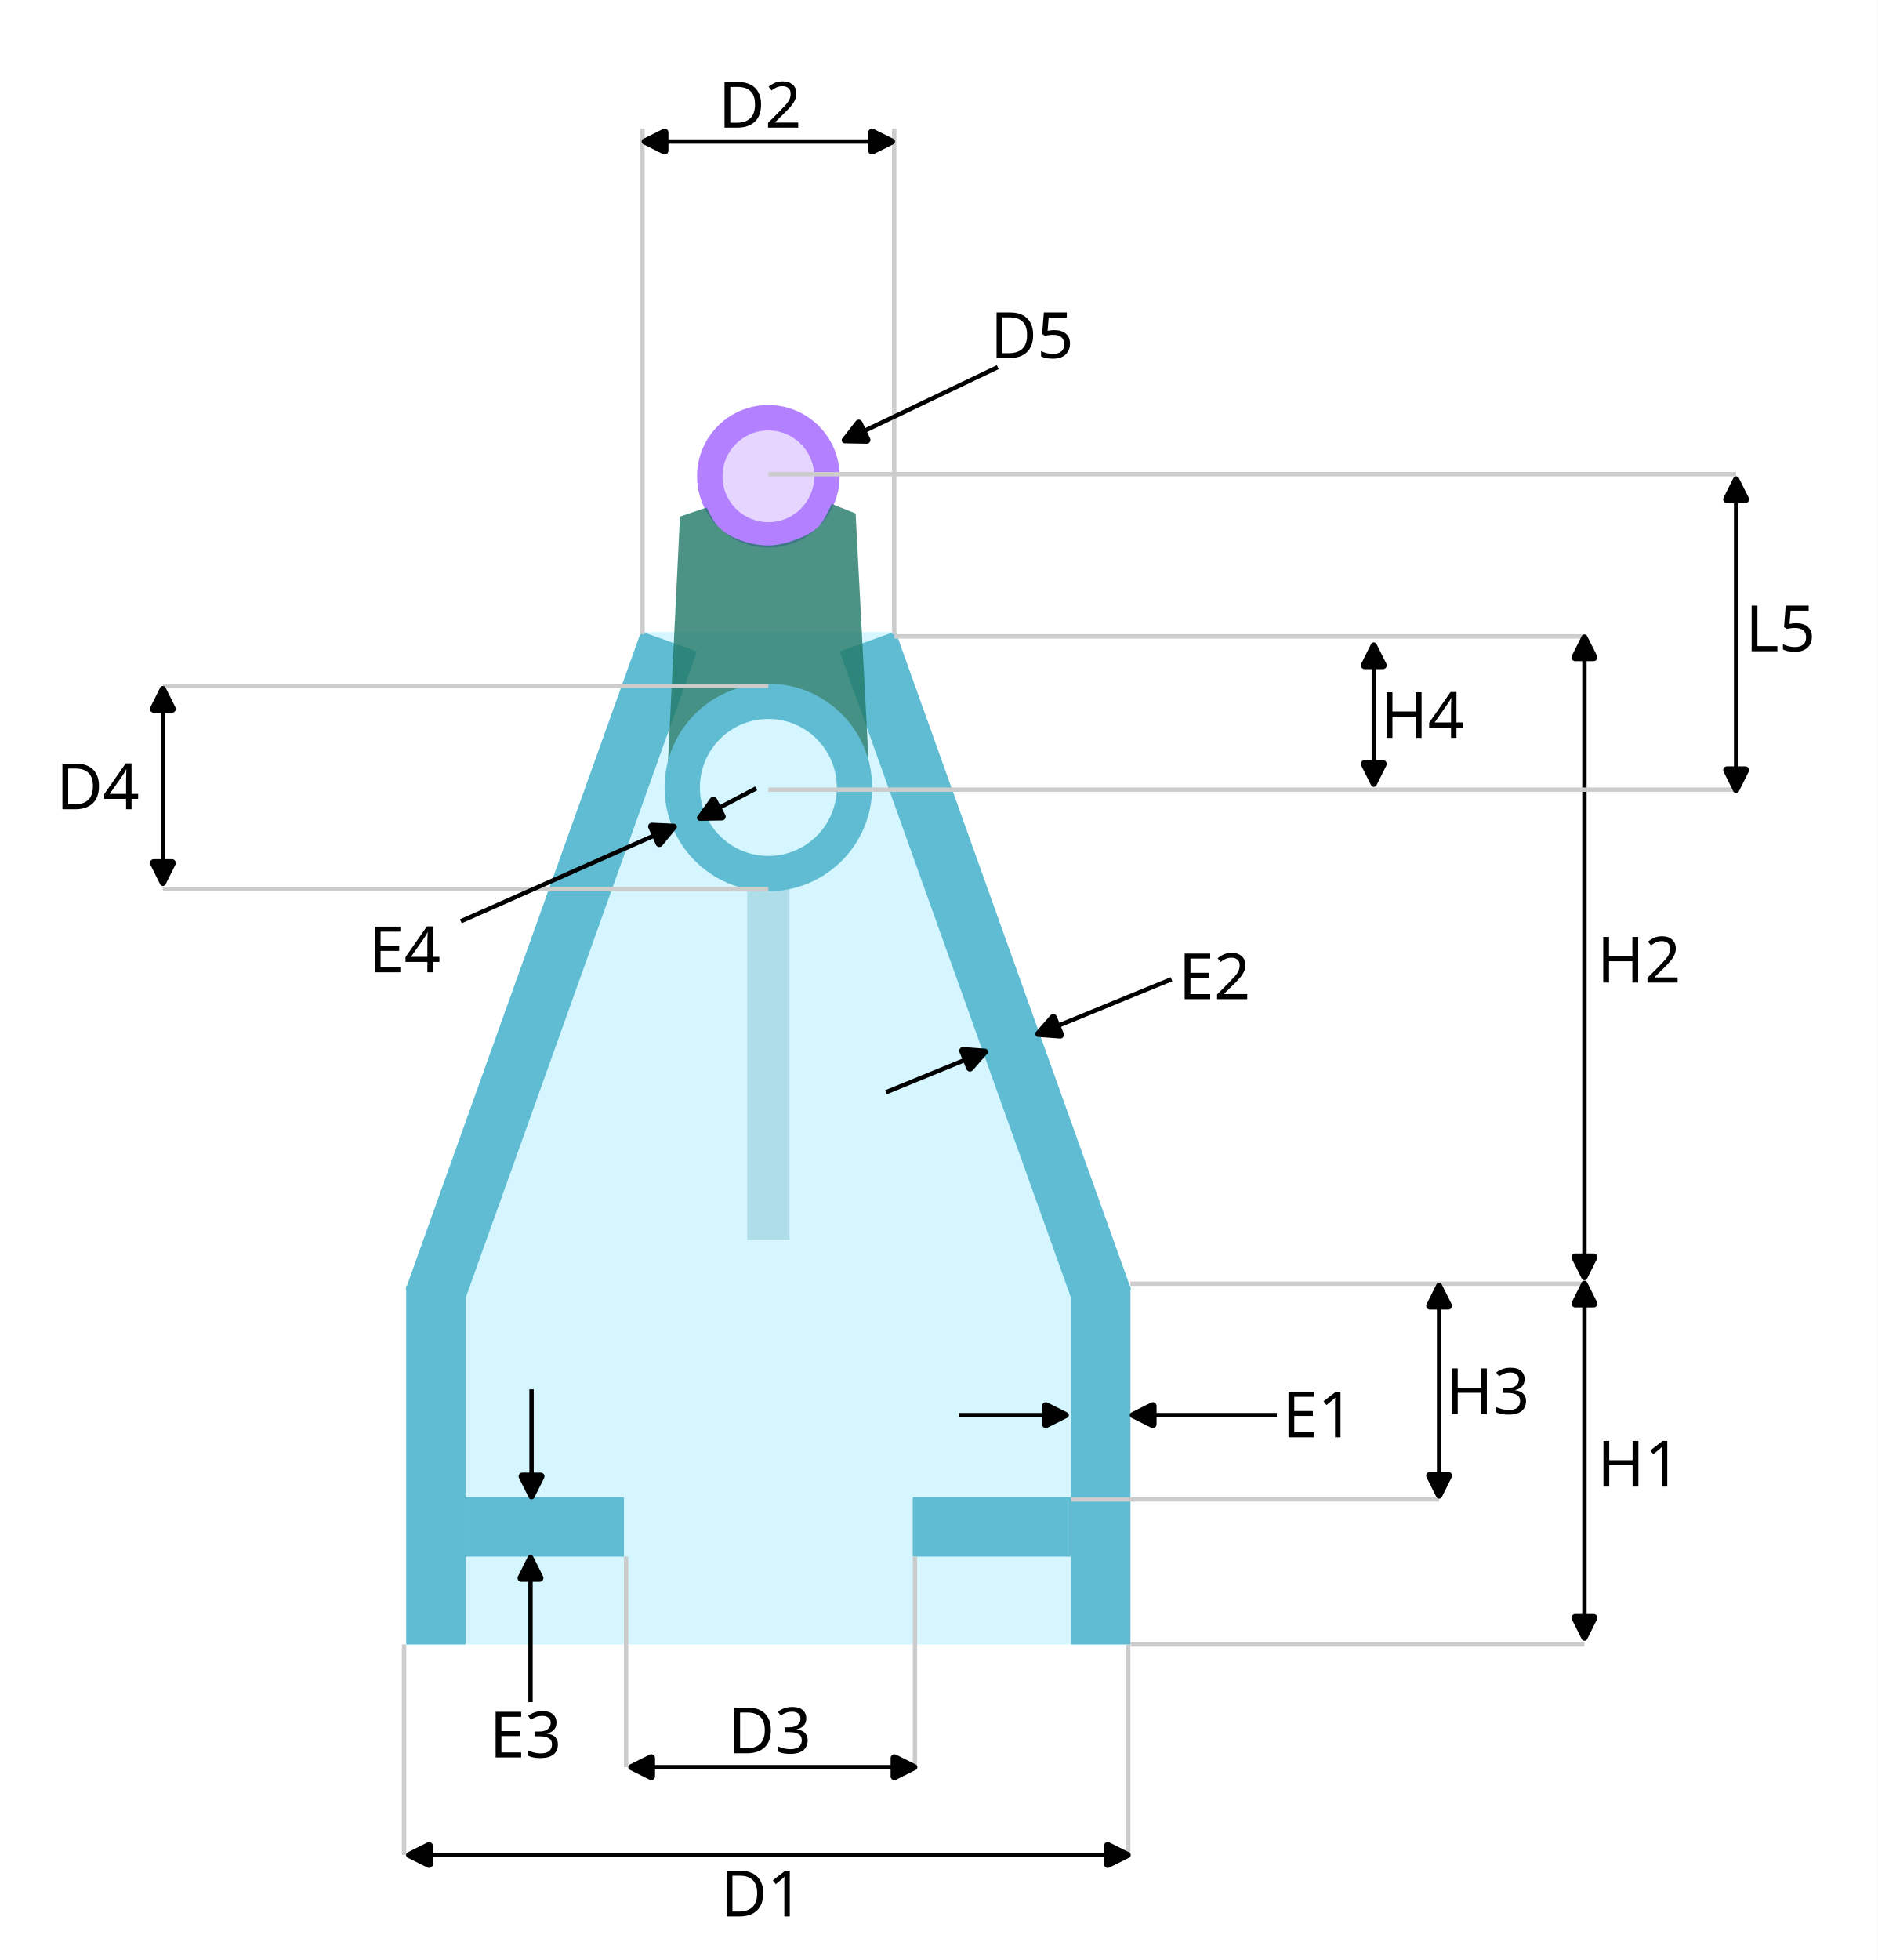
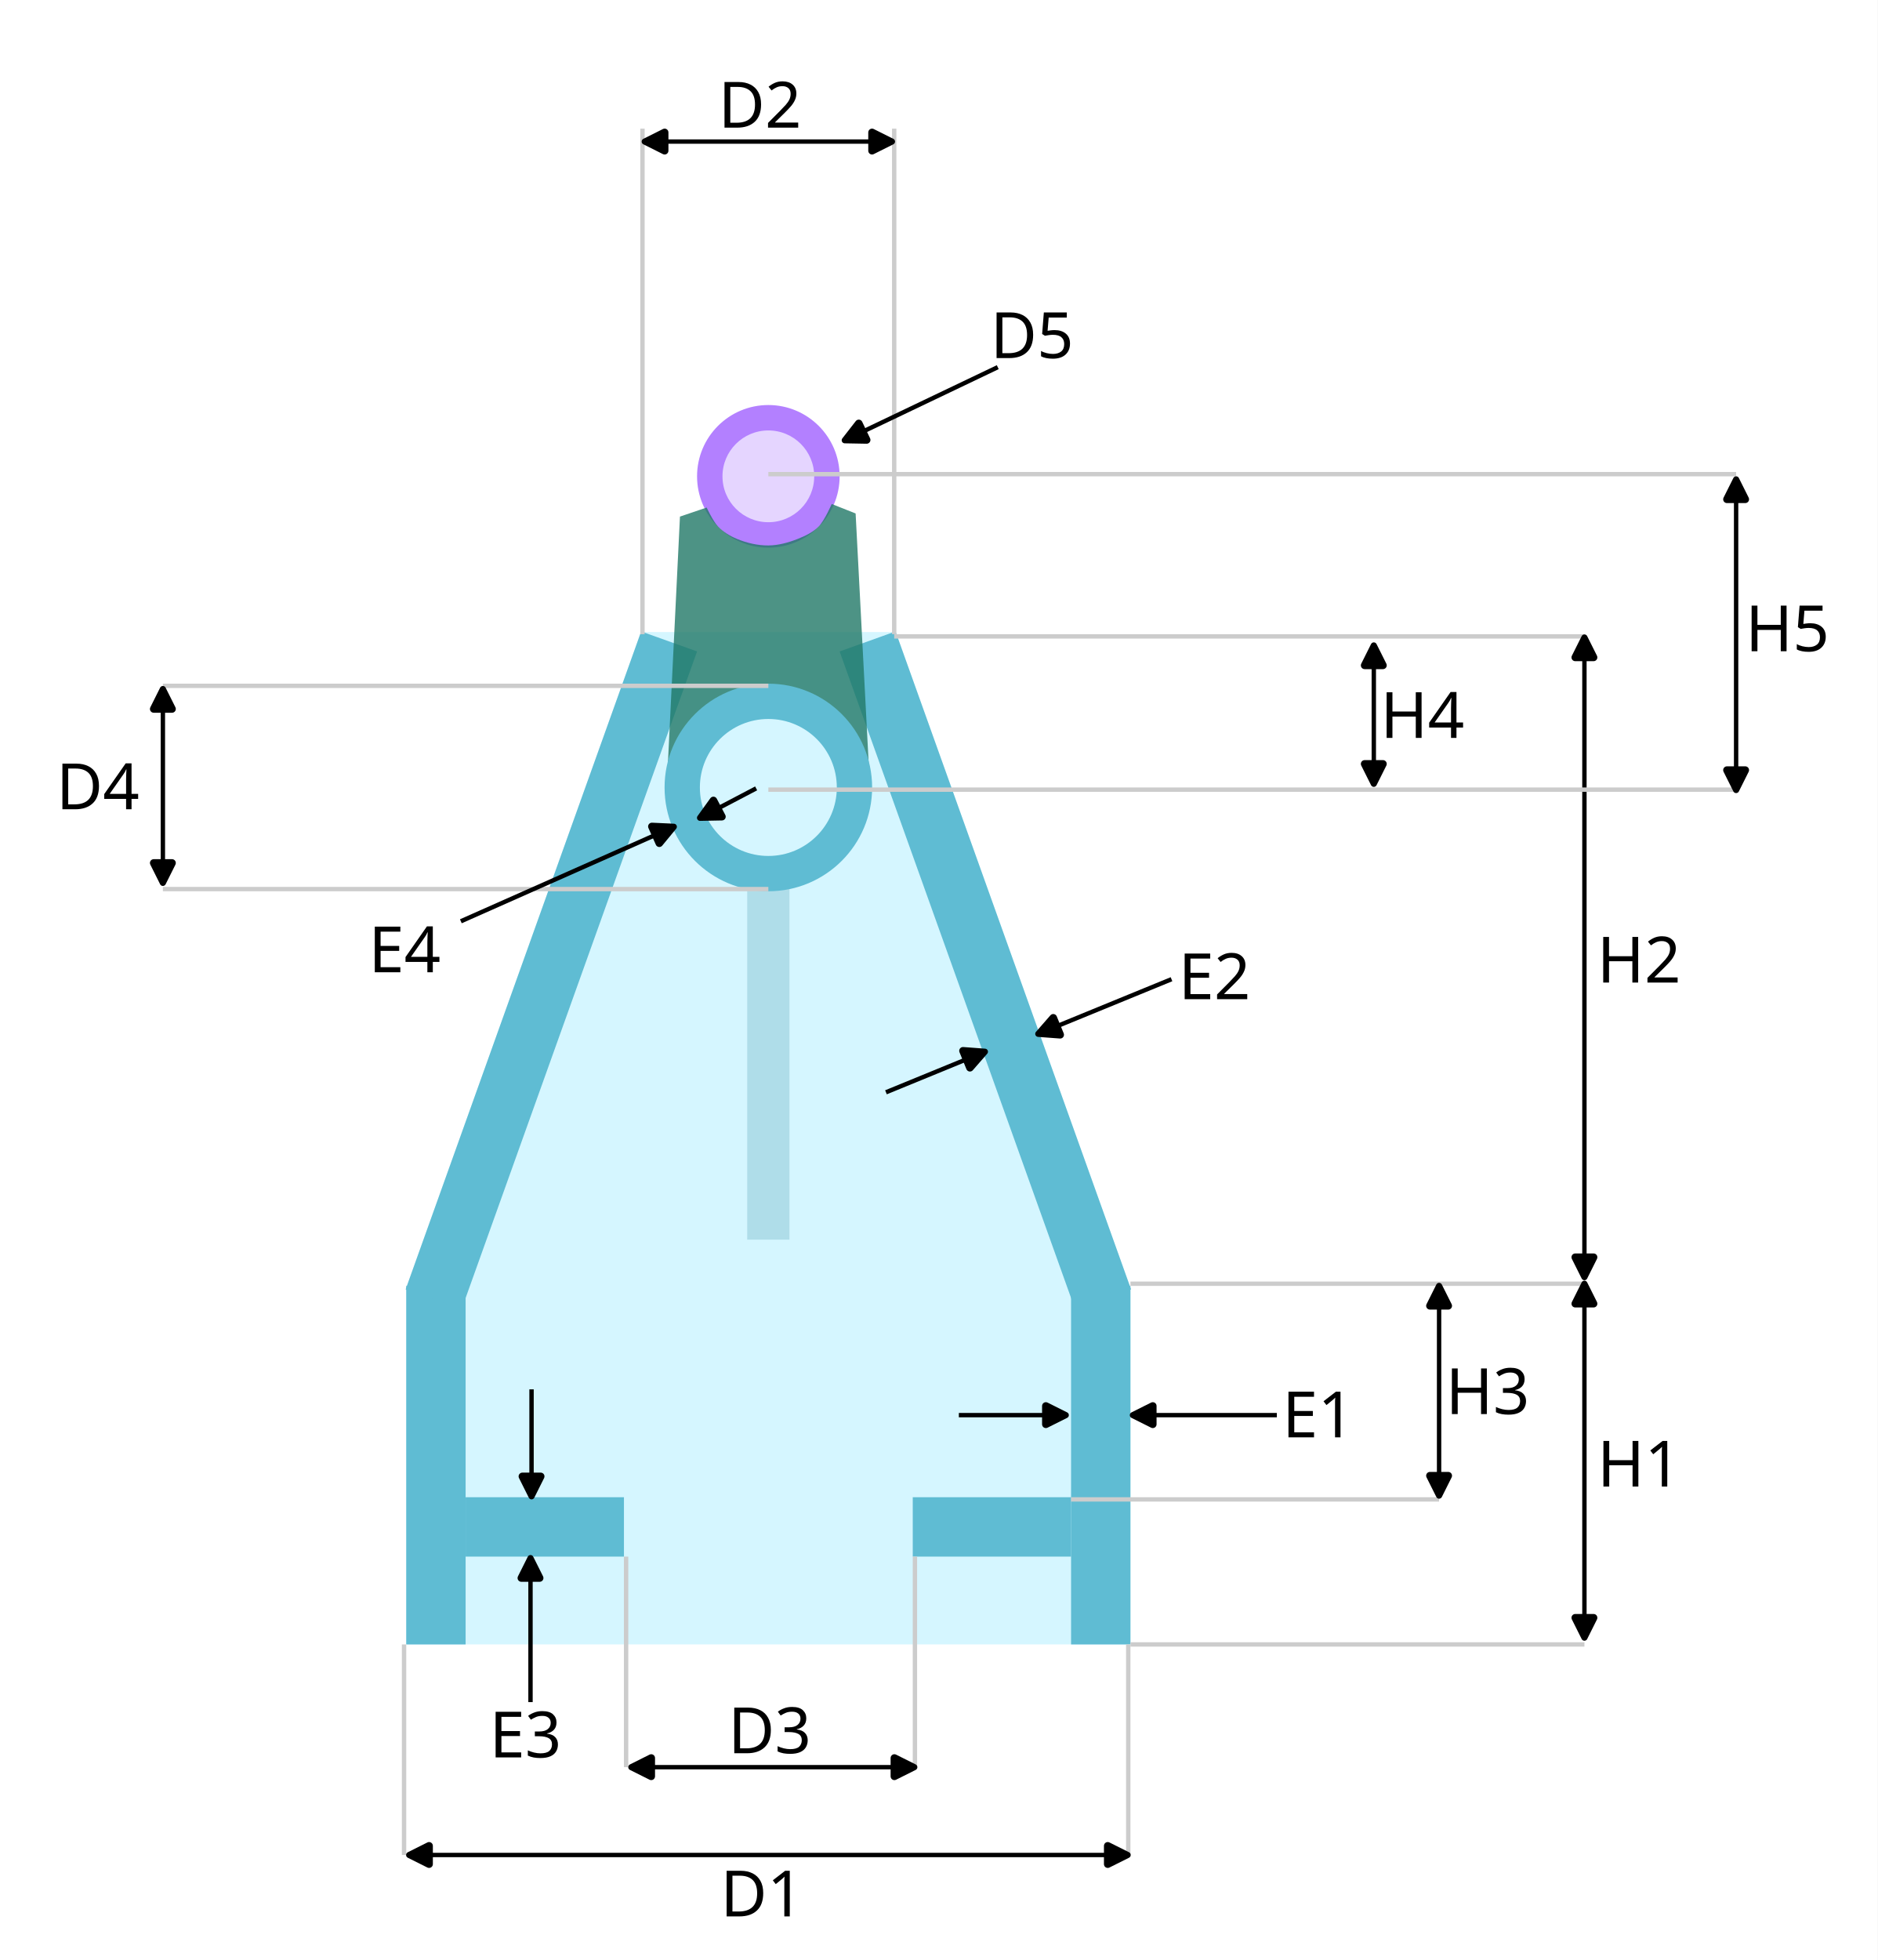
<svg xmlns="http://www.w3.org/2000/svg" width="430.917" height="449.703" viewBox="0 0 114.013 118.984" version="1.1" id="svg1">
  <defs id="defs1">
    <rect x="394.877" y="926.402" width="43.272" height="33.54" id="rect24" />
    <rect x="502.509" y="908.675" width="63.675" height="33.807" id="rect23" />
    <rect x="91.855" y="1150.085" width="37.081" height="23.941" id="rect22" />
    <rect x="509.19" y="985.606" width="49.059" height="38.43" id="rect21" />
    <rect x="69.849" y="1234.667" width="61.202" height="55.429" id="rect20" />
    <rect x="90.341" y="1234.474" width="62.011" height="48.429" id="rect19" />
    <rect x="492.413" y="1281.653" width="61.664" height="44.837" id="rect18" />
    <rect x="437.355" y="1313.514" width="49.128" height="36.038" id="rect17" />
    <rect x="269.02" y="1337.439" width="89.48" height="57.232" id="rect16" />
    <rect x="453.954" y="1279.043" width="64.279" height="48.515" id="rect15" />
    <marker style="overflow:visible" id="marker15" refX="0" refY="0" orient="auto-start-reverse" markerWidth="1" markerHeight="1" viewBox="0 0 1 1" preserveAspectRatio="xMidYMid">
      <path transform="scale(0.7)" d="m -0.211,-4.106 6.422,3.211 a 1,1 90 0 1 0,1.789 L -0.211,4.106 A 1.236,1.236 31.717 0 1 -2,3 v -6 a 1.236,1.236 148.283 0 1 1.789,-1.106 z" style="fill:context-stroke;fill-rule:evenodd;stroke:none" id="path15" />
    </marker>
    <marker style="overflow:visible" id="marker15-1" refX="0" refY="0" orient="auto-start-reverse" markerWidth="1" markerHeight="1" viewBox="0 0 1 1" preserveAspectRatio="xMidYMid">
      <path transform="scale(0.7)" d="m -0.211,-4.106 6.422,3.211 a 1,1 90 0 1 0,1.789 L -0.211,4.106 A 1.236,1.236 31.717 0 1 -2,3 v -6 a 1.236,1.236 148.283 0 1 1.789,-1.106 z" style="fill:context-stroke;fill-rule:evenodd;stroke:none" id="path15-0" />
    </marker>
    <marker style="overflow:visible" id="RoundedArrow-7-7-9-1-2-9" refX="0" refY="0" orient="auto-start-reverse" markerWidth="1" markerHeight="1" viewBox="0 0 1 1" preserveAspectRatio="xMidYMid">
      <path transform="scale(0.7)" d="m -0.211,-4.106 6.422,3.211 a 1,1 90 0 1 0,1.789 L -0.211,4.106 A 1.236,1.236 31.717 0 1 -2,3 v -6 a 1.236,1.236 148.283 0 1 1.789,-1.106 z" style="fill:context-stroke;fill-rule:evenodd;stroke:none" id="path8-67-2-9-1-6-6" />
    </marker>
    <marker style="overflow:visible" id="RoundedArrow-7-7-9-1-2-9-5" refX="0" refY="0" orient="auto-start-reverse" markerWidth="1" markerHeight="1" viewBox="0 0 1 1" preserveAspectRatio="xMidYMid">
      <path transform="scale(0.7)" d="m -0.211,-4.106 6.422,3.211 a 1,1 90 0 1 0,1.789 L -0.211,4.106 A 1.236,1.236 31.717 0 1 -2,3 v -6 a 1.236,1.236 148.283 0 1 1.789,-1.106 z" style="fill:context-stroke;fill-rule:evenodd;stroke:none" id="path8-67-2-9-1-6-6-3" />
    </marker>
    <rect x="269.02" y="1337.439" width="89.48" height="57.232" id="rect16-8" />
    <marker style="overflow:visible" id="RoundedArrow-7-7-9-1-2-9-5-8" refX="0" refY="0" orient="auto-start-reverse" markerWidth="1" markerHeight="1" viewBox="0 0 1 1" preserveAspectRatio="xMidYMid">
      <path transform="scale(0.7)" d="m -0.211,-4.106 6.422,3.211 a 1,1 90 0 1 0,1.789 L -0.211,4.106 A 1.236,1.236 31.717 0 1 -2,3 v -6 a 1.236,1.236 148.283 0 1 1.789,-1.106 z" style="fill:context-stroke;fill-rule:evenodd;stroke:none" id="path8-67-2-9-1-6-6-3-9" />
    </marker>
    <rect x="269.02" y="1337.439" width="89.48" height="57.232" id="rect16-8-7" />
    <marker style="overflow:visible" id="RoundedArrow-7-7-9-1-2-9-5-8-2" refX="0" refY="0" orient="auto-start-reverse" markerWidth="1" markerHeight="1" viewBox="0 0 1 1" preserveAspectRatio="xMidYMid">
      <path transform="scale(0.7)" d="m -0.211,-4.106 6.422,3.211 a 1,1 90 0 1 0,1.789 L -0.211,4.106 A 1.236,1.236 31.717 0 1 -2,3 v -6 a 1.236,1.236 148.283 0 1 1.789,-1.106 z" style="fill:context-stroke;fill-rule:evenodd;stroke:none" id="path8-67-2-9-1-6-6-3-9-4" />
    </marker>
    <marker style="overflow:visible" id="RoundedArrow-7-7-9-1-2-9-5-8-2-8" refX="0" refY="0" orient="auto-start-reverse" markerWidth="1" markerHeight="1" viewBox="0 0 1 1" preserveAspectRatio="xMidYMid">
      <path transform="scale(0.7)" d="m -0.211,-4.106 6.422,3.211 a 1,1 90 0 1 0,1.789 L -0.211,4.106 A 1.236,1.236 31.717 0 1 -2,3 v -6 a 1.236,1.236 148.283 0 1 1.789,-1.106 z" style="fill:context-stroke;fill-rule:evenodd;stroke:none" id="path8-67-2-9-1-6-6-3-9-4-1" />
    </marker>
    <marker style="overflow:visible" id="marker15-1-6" refX="0" refY="0" orient="auto-start-reverse" markerWidth="1" markerHeight="1" viewBox="0 0 1 1" preserveAspectRatio="xMidYMid">
      <path transform="scale(0.7)" d="m -0.211,-4.106 6.422,3.211 a 1,1 90 0 1 0,1.789 L -0.211,4.106 A 1.236,1.236 31.717 0 1 -2,3 v -6 a 1.236,1.236 148.283 0 1 1.789,-1.106 z" style="fill:context-stroke;fill-rule:evenodd;stroke:none" id="path15-0-8" />
    </marker>
    <marker style="overflow:visible" id="marker15-0" refX="0" refY="0" orient="auto-start-reverse" markerWidth="1" markerHeight="1" viewBox="0 0 1 1" preserveAspectRatio="xMidYMid">
      <path transform="scale(0.7)" d="m -0.211,-4.106 6.422,3.211 a 1,1 90 0 1 0,1.789 L -0.211,4.106 A 1.236,1.236 31.717 0 1 -2,3 v -6 a 1.236,1.236 148.283 0 1 1.789,-1.106 z" style="fill:context-stroke;fill-rule:evenodd;stroke:none" id="path15-2" />
    </marker>
    <marker style="overflow:visible" id="marker15-8" refX="0" refY="0" orient="auto-start-reverse" markerWidth="1" markerHeight="1" viewBox="0 0 1 1" preserveAspectRatio="xMidYMid">
      <path transform="scale(0.7)" d="m -0.211,-4.106 6.422,3.211 a 1,1 90 0 1 0,1.789 L -0.211,4.106 A 1.236,1.236 31.717 0 1 -2,3 v -6 a 1.236,1.236 148.283 0 1 1.789,-1.106 z" style="fill:context-stroke;fill-rule:evenodd;stroke:none" id="path15-5" />
    </marker>
    <marker style="overflow:visible" id="marker15-1-0" refX="0" refY="0" orient="auto-start-reverse" markerWidth="1" markerHeight="1" viewBox="0 0 1 1" preserveAspectRatio="xMidYMid">
      <path transform="scale(0.7)" d="m -0.211,-4.106 6.422,3.211 a 1,1 90 0 1 0,1.789 L -0.211,4.106 A 1.236,1.236 31.717 0 1 -2,3 v -6 a 1.236,1.236 148.283 0 1 1.789,-1.106 z" style="fill:context-stroke;fill-rule:evenodd;stroke:none" id="path15-0-6" />
    </marker>
    <marker style="overflow:visible" id="RoundedArrow-7-7-9-1-2-9-5-8-2-8-7" refX="0" refY="0" orient="auto-start-reverse" markerWidth="1" markerHeight="1" viewBox="0 0 1 1" preserveAspectRatio="xMidYMid">
      <path transform="scale(0.7)" d="m -0.211,-4.106 6.422,3.211 a 1,1 90 0 1 0,1.789 L -0.211,4.106 A 1.236,1.236 31.717 0 1 -2,3 v -6 a 1.236,1.236 148.283 0 1 1.789,-1.106 z" style="fill:context-stroke;fill-rule:evenodd;stroke:none" id="path8-67-2-9-1-6-6-3-9-4-1-2" />
    </marker>
    <marker style="overflow:visible" id="RoundedArrow-7-7-9-1-2-9-5-8-2-8-7-0" refX="0" refY="0" orient="auto-start-reverse" markerWidth="1" markerHeight="1" viewBox="0 0 1 1" preserveAspectRatio="xMidYMid">
      <path transform="scale(0.7)" d="m -0.211,-4.106 6.422,3.211 a 1,1 90 0 1 0,1.789 L -0.211,4.106 A 1.236,1.236 31.717 0 1 -2,3 v -6 a 1.236,1.236 148.283 0 1 1.789,-1.106 z" style="fill:context-stroke;fill-rule:evenodd;stroke:none" id="path8-67-2-9-1-6-6-3-9-4-1-2-3" />
    </marker>
    <rect x="509.19" y="985.606" width="49.059" height="38.43" id="rect21-4" />
    <marker style="overflow:visible" id="marker15-1-6-9" refX="0" refY="0" orient="auto-start-reverse" markerWidth="1" markerHeight="1" viewBox="0 0 1 1" preserveAspectRatio="xMidYMid">
      <path transform="scale(0.7)" d="m -0.211,-4.106 6.422,3.211 a 1,1 90 0 1 0,1.789 L -0.211,4.106 A 1.236,1.236 31.717 0 1 -2,3 v -6 a 1.236,1.236 148.283 0 1 1.789,-1.106 z" style="fill:context-stroke;fill-rule:evenodd;stroke:none" id="path15-0-8-3" />
    </marker>
    <marker style="overflow:visible" id="marker15-0-3" refX="0" refY="0" orient="auto-start-reverse" markerWidth="1" markerHeight="1" viewBox="0 0 1 1" preserveAspectRatio="xMidYMid">
      <path transform="scale(0.7)" d="m -0.211,-4.106 6.422,3.211 a 1,1 90 0 1 0,1.789 L -0.211,4.106 A 1.236,1.236 31.717 0 1 -2,3 v -6 a 1.236,1.236 148.283 0 1 1.789,-1.106 z" style="fill:context-stroke;fill-rule:evenodd;stroke:none" id="path15-2-8" />
    </marker>
    <marker style="overflow:visible" id="RoundedArrow-7-7-9-1-2-9-5-8-2-8-7-2" refX="0" refY="0" orient="auto-start-reverse" markerWidth="1" markerHeight="1" viewBox="0 0 1 1" preserveAspectRatio="xMidYMid">
      <path transform="scale(0.7)" d="m -0.211,-4.106 6.422,3.211 a 1,1 90 0 1 0,1.789 L -0.211,4.106 A 1.236,1.236 31.717 0 1 -2,3 v -6 a 1.236,1.236 148.283 0 1 1.789,-1.106 z" style="fill:context-stroke;fill-rule:evenodd;stroke:none" id="path8-67-2-9-1-6-6-3-9-4-1-2-6" />
    </marker>
    <rect x="509.19" y="985.606" width="49.059" height="38.43" id="rect21-7" />
    <marker style="overflow:visible" id="RoundedArrow-7-7-9-1-2-9-5-8-2-8-2" refX="0" refY="0" orient="auto-start-reverse" markerWidth="1" markerHeight="1" viewBox="0 0 1 1" preserveAspectRatio="xMidYMid">
      <path transform="scale(0.7)" d="m -0.211,-4.106 6.422,3.211 a 1,1 90 0 1 0,1.789 L -0.211,4.106 A 1.236,1.236 31.717 0 1 -2,3 v -6 a 1.236,1.236 148.283 0 1 1.789,-1.106 z" style="fill:context-stroke;fill-rule:evenodd;stroke:none" id="path8-67-2-9-1-6-6-3-9-4-1-7" />
    </marker>
  </defs>
  <g id="layer1" transform="translate(-33.29232,-232.6108)">
    <rect style="fill:#ffffff;fill-opacity:1;stroke:#ffffff;stroke-width:0.265;stroke-opacity:1" id="rect25" width="113.749" height="118.719" x="33.425" y="232.743" />
    <path style="fill:#d5f6ff;stroke:#d5f6ff;stroke-width:0.265px;stroke-linecap:butt;stroke-linejoin:miter;stroke-opacity:1" d="m 72.304,271.112 -14.212,39.692 3e-6,21.501 c 0,0 43.709,2e-5 43.709,2e-5 V 310.804 L 87.589,271.112 H 72.304" id="path2-6" />
    <rect style="fill:#5fbcd3;stroke:#5fbcd3;stroke-width:0.265" id="rect2-4" width="3.34" height="21.501" x="58.092" y="310.804" />
    <rect style="fill:#5fbcd3;stroke:#5fbcd3;stroke-width:0.265" id="rect2-5-7" width="3.34" height="9.349" x="-326.974" y="61.697" transform="rotate(-90)" />
    <rect style="fill:#5fbcd3;stroke:#5fbcd3;stroke-width:0.265" id="rect2-2-4" width="3.34" height="42.16" x="159.465" y="230.869" transform="rotate(19.70048)" />
    <rect style="fill:#5fbcd3;stroke:#5fbcd3;stroke-width:0.265" id="rect2-7-4" width="3.34" height="21.501" x="-101.801" y="310.804" transform="scale(-1,1)" />
    <rect style="fill:#5fbcd3;stroke:#5fbcd3;stroke-width:0.265" id="rect2-5-0-3" width="3.34" height="9.349" x="-326.974" y="-98.197" transform="matrix(0,-1,-1,0,0,0)" />
    <rect style="fill:#5fbcd3;stroke:#5fbcd3;stroke-width:0.265" id="rect2-2-9-0" width="3.34" height="42.16" x="8.93" y="284.77" transform="matrix(-0.9414677,0.3371032,0.3371032,0.9414677,0,0)" />
    <rect style="fill:#afdde9;stroke:#afdde9;stroke-width:0.265" id="rect2-5-3-8" width="21.413" height="2.3" x="-307.732" y="78.797" transform="rotate(-90)" />
    <circle style="fill:#b380ff;fill-opacity:1;stroke:#b380ff;stroke-width:0.265;stroke-opacity:1" id="path8-1" cx="79.947" cy="261.527" r="4.196" />
    <circle style="fill:#e5d5ff;fill-opacity:1;stroke:#b380ff;stroke-width:0.265;stroke-opacity:1" id="path8-4-4" cx="79.947" cy="261.527" r="2.918" />
    <path style="fill:#217867;fill-opacity:0.8;stroke:none;stroke-width:0.265px;stroke-linecap:butt;stroke-linejoin:miter;stroke-opacity:1" d="m 76.202,263.421 c 0,0 0.383,0.832 0.694,1.156 0.315,0.328 0.722,0.573 1.142,0.747 0.6,0.249 1.259,0.403 1.909,0.399 0.608,-0.004 1.215,-0.173 1.78,-0.396 0.457,-0.181 0.924,-0.401 1.27,-0.75 0.372,-0.375 0.796,-1.372 0.796,-1.372 l 1.453,0.576 0.87,16.634 H 73.777 l 0.803,-16.444 z" id="path9" />
    <circle style="fill:#5fbcd3;fill-opacity:1;stroke:#5fbcd3;stroke-width:0.265;stroke-opacity:1" id="path8" cx="79.947" cy="280.415" r="6.169" />
    <circle style="fill:#d5f6ff;fill-opacity:1;stroke:#5fbcd3;stroke-width:0.265;stroke-opacity:1" id="path8-4" cx="79.947" cy="280.415" r="4.29" />
    <path style="fill:#cccccc;stroke:#cccccc;stroke-width:0.265px;stroke-linecap:butt;stroke-linejoin:miter;stroke-opacity:1" d="M 57.827,345.22 V 332.438" id="path27-62-4-4" />
    <path style="fill:none;stroke:#000000;stroke-width:0.265px;stroke-linecap:butt;stroke-linejoin:miter;stroke-opacity:1;marker-start:url(#marker15)" d="m 103.149,318.518 h 7.674" id="path14" />
    <path style="fill:none;stroke:#000000;stroke-width:0.265px;stroke-linecap:butt;stroke-linejoin:miter;stroke-opacity:1;marker-start:url(#marker15-1)" d="m 96.939,318.518 h -5.425" id="path14-0" />
    <text xml:space="preserve" transform="matrix(0.2645833,0,0,0.2645833,-8.954844,-21.97961)" id="text15" style="font-size:14.667px;line-height:1.25;font-family:sans-serif;white-space:pre;shape-inside:url(#rect15);display:inline">
      <tspan x="453.955" y="1292.02" id="tspan1">E1</tspan>
    </text>
    <path style="fill:#cccccc;stroke:#cccccc;stroke-width:0.265px;stroke-linecap:butt;stroke-linejoin:miter;stroke-opacity:1" d="M 101.801,345.22 V 332.438" id="path27-62-4-1" />
    <path style="fill:none;stroke:#000000;stroke-width:0.265px;stroke-linecap:butt;stroke-linejoin:miter;stroke-opacity:1;marker-start:url(#RoundedArrow-7-7-9-1-2-9);marker-end:url(#RoundedArrow-7-7-9-1-2-9)" d="M 100.696,345.22 H 59.205" id="path5-1-0-8-3-8-1" />
    <text xml:space="preserve" transform="matrix(0.2645833,0,0,0.2645833,5.860562,-8.349246)" id="text16" style="font-size:14.667px;line-height:1.25;font-family:sans-serif;white-space:pre;shape-inside:url(#rect16);display:inline">
      <tspan x="269.02" y="1350.416" id="tspan2">D1</tspan>
    </text>
    <path style="fill:#cccccc;stroke:#cccccc;stroke-width:0.265px;stroke-linecap:butt;stroke-linejoin:miter;stroke-opacity:1" d="M 71.31,339.889 V 327.106" id="path27-62-4-4-7" />
    <path style="fill:#cccccc;stroke:#cccccc;stroke-width:0.265px;stroke-linecap:butt;stroke-linejoin:miter;stroke-opacity:1" d="M 88.848,339.889 V 327.106" id="path27-62-4-4-7-5" />
    <path style="fill:none;stroke:#000000;stroke-width:0.265px;stroke-linecap:butt;stroke-linejoin:miter;stroke-opacity:1;marker-start:url(#RoundedArrow-7-7-9-1-2-9-5);marker-end:url(#RoundedArrow-7-7-9-1-2-9-5)" d="M 87.742,339.889 H 72.695" id="path5-1-0-8-3-8-1-8" />
    <text xml:space="preserve" transform="matrix(0.2645833,0,0,0.2645833,6.324482,-18.25448)" id="text16-6" style="font-size:14.667px;line-height:1.25;font-family:sans-serif;white-space:pre;shape-inside:url(#rect16-8);display:inline">
      <tspan x="269.02" y="1350.416" id="tspan3">D3</tspan>
    </text>
    <path style="fill:#cccccc;stroke:#cccccc;stroke-width:0.265px;stroke-linecap:butt;stroke-linejoin:miter;stroke-opacity:1" d="M 72.304,271.112 V 240.42" id="path27-62-4-4-7-3" />
    <path style="fill:#cccccc;stroke:#cccccc;stroke-width:0.265px;stroke-linecap:butt;stroke-linejoin:miter;stroke-opacity:1" d="M 87.589,271.112 V 240.42" id="path27-62-4-4-7-3-4" />
    <path style="fill:none;stroke:#000000;stroke-width:0.265px;stroke-linecap:butt;stroke-linejoin:miter;stroke-opacity:1;marker-start:url(#RoundedArrow-7-7-9-1-2-9-5-8);marker-end:url(#RoundedArrow-7-7-9-1-2-9-5-8)" d="M 86.385,241.205 H 73.509" id="path5-1-0-8-3-8-1-8-6" />
    <text xml:space="preserve" transform="matrix(0.2645833,0,0,0.2645833,5.730769,-116.9383)" id="text16-6-4" style="font-size:14.667px;line-height:1.25;font-family:sans-serif;white-space:pre;shape-inside:url(#rect16-8-7);display:inline">
      <tspan x="269.02" y="1350.416" id="tspan4">D2</tspan>
    </text>
    <path style="fill:#cccccc;stroke:#cccccc;stroke-width:0.265px;stroke-linecap:butt;stroke-linejoin:miter;stroke-opacity:1" d="M 129.5,332.438 H 101.934" id="path27-62-4-1-9" />
    <path style="fill:#cccccc;stroke:#cccccc;stroke-width:0.265px;stroke-linecap:butt;stroke-linejoin:miter;stroke-opacity:1" d="M 129.5,310.54 H 101.934" id="path27-62-4-1-9-0" />
    <path style="fill:#cccccc;stroke:#cccccc;stroke-width:0.265px;stroke-linecap:butt;stroke-linejoin:miter;stroke-opacity:1" d="M 129.5,271.244 H 87.589" id="path27-62-4-1-9-6" />
    <path style="fill:none;stroke:#000000;stroke-width:0.265px;stroke-linecap:butt;stroke-linejoin:miter;stroke-opacity:1;marker-start:url(#RoundedArrow-7-7-9-1-2-9-5-8-2);marker-end:url(#RoundedArrow-7-7-9-1-2-9-5-8-2)" d="m 129.5,272.378 v 36.696" id="path5-1-0-8-3-8-1-8-6-7" />
    <path style="fill:none;stroke:#000000;stroke-width:0.265px;stroke-linecap:butt;stroke-linejoin:miter;stroke-opacity:1;marker-start:url(#RoundedArrow-7-7-9-1-2-9-5-8-2-8);marker-end:url(#RoundedArrow-7-7-9-1-2-9-5-8-2-8)" d="m 129.5,311.611 v 19.349" id="path5-1-0-8-3-8-1-8-6-7-8" />
    <text xml:space="preserve" transform="matrix(0.2645833,0,0,0.2645833,14.56129,-28.1144)" id="text17" style="font-size:14.667px;line-height:1.25;font-family:sans-serif;white-space:pre;shape-inside:url(#rect17);display:inline">
      <tspan x="437.355" y="1326.49" id="tspan5">H1</tspan>
    </text>
    <text xml:space="preserve" transform="matrix(0.2645833,0,0,0.2645833,-0.01864442,-50.27916)" id="text18" style="font-size:14.667px;line-height:1.25;font-family:sans-serif;white-space:pre;shape-inside:url(#rect18);display:inline">
      <tspan x="492.414" y="1294.629" id="tspan6">H2</tspan>
    </text>
    <path style="fill:none;stroke:#000000;stroke-width:0.265px;stroke-linecap:butt;stroke-linejoin:miter;stroke-opacity:1;marker-start:url(#marker15-0)" d="m 97.327,294.966 7.1,-2.911" id="path14-05" />
    <path style="fill:none;stroke:#000000;stroke-width:0.265px;stroke-linecap:butt;stroke-linejoin:miter;stroke-opacity:1;marker-start:url(#marker15-1-6)" d="m 92.108,296.862 -5.019,2.058" id="path14-0-1" />
    <text xml:space="preserve" transform="matrix(0.2645833,0,0,0.2645833,80.94715,-36.78958)" id="text19" style="font-size:14.667px;line-height:1.25;font-family:sans-serif;white-space:pre;shape-inside:url(#rect19);display:inline">
      <tspan x="90.342" y="1247.451" id="tspan7">E2</tspan>
    </text>
    <path style="fill:none;stroke:#000000;stroke-width:0.265px;stroke-linecap:butt;stroke-linejoin:miter;stroke-opacity:1;marker-start:url(#marker15-8)" d="m 65.505,328.265 v 7.674" id="path14-6" />
    <path style="fill:none;stroke:#000000;stroke-width:0.265px;stroke-linecap:butt;stroke-linejoin:miter;stroke-opacity:1;marker-start:url(#marker15-1-0)" d="m 65.568,322.378 v -5.425" id="path14-0-2" />
    <text xml:space="preserve" transform="matrix(0.2645833,0,0,0.2645833,44.53046,9.191698)" id="text20" style="font-size:14.667px;line-height:1.25;font-family:sans-serif;white-space:pre;shape-inside:url(#rect20);display:inline">
      <tspan x="69.848" y="1247.643" id="tspan8">E3</tspan>
    </text>
    <path style="fill:#cccccc;stroke:#cccccc;stroke-width:0.265px;stroke-linecap:butt;stroke-linejoin:miter;stroke-opacity:1" d="M 138.711,280.547 H 79.947" id="path27-62-4-1-9-6-2" />
    <path style="fill:none;stroke:#000000;stroke-width:0.265px;stroke-linecap:butt;stroke-linejoin:miter;stroke-opacity:1;marker-start:url(#RoundedArrow-7-7-9-1-2-9-5-8-2-8-7);marker-end:url(#RoundedArrow-7-7-9-1-2-9-5-8-2-8-7)" d="m 116.711,272.861 v 6.264" id="path5-1-0-8-3-8-1-8-6-7-8-0" />
    <text xml:space="preserve" transform="matrix(0.2645833,0,0,0.2645833,-17.60793,13.19689)" id="text21" style="font-size:14.667px;line-height:1.25;font-family:sans-serif;white-space:pre;shape-inside:url(#rect21);display:inline">
      <tspan x="509.189" y="998.582" id="tspan9">H4</tspan>
    </text>
    <path style="fill:#cccccc;stroke:#cccccc;stroke-width:0.265px;stroke-linecap:butt;stroke-linejoin:miter;stroke-opacity:1" d="M 79.947,274.245 H 43.182" id="path27-62-4-1-9-6-2-9" />
    <path style="fill:#cccccc;stroke:#cccccc;stroke-width:0.265px;stroke-linecap:butt;stroke-linejoin:miter;stroke-opacity:1" d="M 79.947,286.584 H 43.182" id="path27-62-4-1-9-6-2-3" />
    <path style="fill:none;stroke:#000000;stroke-width:0.265px;stroke-linecap:butt;stroke-linejoin:miter;stroke-opacity:1;marker-start:url(#RoundedArrow-7-7-9-1-2-9-5-8-2-8-7-0);marker-end:url(#RoundedArrow-7-7-9-1-2-9-5-8-2-8-7-0)" d="m 43.182,275.508 v 9.631" id="path5-1-0-8-3-8-1-8-6-7-8-0-3" />
    <text xml:space="preserve" transform="matrix(0.2645833,0,0,0.2645833,-98.01644,17.53013)" id="text21-9" style="font-size:14.667px;line-height:1.25;font-family:sans-serif;white-space:pre;shape-inside:url(#rect21-4);display:inline">
      <tspan x="509.189" y="998.582" id="tspan10">D4</tspan>
    </text>
    <path style="fill:none;stroke:#000000;stroke-width:0.265px;stroke-linecap:butt;stroke-linejoin:miter;stroke-opacity:1;marker-start:url(#marker15-0-3)" d="m 73.23,283.234 -11.954,5.304" id="path14-05-5" />
    <path style="fill:none;stroke:#000000;stroke-width:0.265px;stroke-linecap:butt;stroke-linejoin:miter;stroke-opacity:1;marker-start:url(#marker15-1-6-9)" d="m 76.745,281.761 2.461,-1.291" id="path14-0-1-6" />
    <text xml:space="preserve" transform="matrix(0.2645833,0,0,0.2645833,31.37109,-16.09424)" id="text22" style="font-size:14.667px;line-height:1.25;font-family:sans-serif;white-space:pre;shape-inside:url(#rect22);display:inline">
      <tspan x="91.855" y="1163.062" id="tspan11">E4</tspan>
    </text>
    <path style="fill:#cccccc;stroke:#cccccc;stroke-width:0.265px;stroke-linecap:butt;stroke-linejoin:miter;stroke-opacity:1" d="M 120.675,323.634 H 98.329" id="path27-62-4-1-9-0-0" />
    <path style="fill:none;stroke:#000000;stroke-width:0.265px;stroke-linecap:butt;stroke-linejoin:miter;stroke-opacity:1;marker-start:url(#RoundedArrow-7-7-9-1-2-9-5-8-2-8-7-2);marker-end:url(#RoundedArrow-7-7-9-1-2-9-5-8-2-8-7-2)" d="m 120.675,311.741 v 10.595" id="path5-1-0-8-3-8-1-8-6-7-8-0-6" />
    <text xml:space="preserve" transform="matrix(0.2645833,0,0,0.2645833,-13.64476,54.24458)" id="text21-98" style="font-size:14.667px;line-height:1.25;font-family:sans-serif;white-space:pre;shape-inside:url(#rect21-7);display:inline">
      <tspan x="509.189" y="998.582" id="tspan12">H3</tspan>
    </text>
    <path style="fill:#cccccc;stroke:#cccccc;stroke-width:0.265px;stroke-linecap:butt;stroke-linejoin:miter;stroke-opacity:1" d="M 138.711,261.395 H 79.947" id="path27-62-4-1-9-6-2-99" />
    <path style="fill:none;stroke:#000000;stroke-width:0.265px;stroke-linecap:butt;stroke-linejoin:miter;stroke-opacity:1;marker-start:url(#RoundedArrow-7-7-9-1-2-9-5-8-2-8-2);marker-end:url(#RoundedArrow-7-7-9-1-2-9-5-8-2-8-2)" d="M 138.711,262.78 V 279.502" id="path5-1-0-8-3-8-1-8-6-7-8-1" />
    <text xml:space="preserve" transform="matrix(0.2645833,0,0,0.2645833,6.320641,28.29039)" id="text23" style="font-size:14.667px;line-height:1.25;font-family:sans-serif;white-space:pre;shape-inside:url(#rect23);display:inline">
-       <tspan x="502.51" y="921.652" id="tspan13">L5</tspan>
+       <tspan x="502.51" y="921.652" id="tspan13">H5</tspan>
    </text>
    <text xml:space="preserve" transform="matrix(0.2645833,0,0,0.2645833,-11.04908,5.804884)" id="text24" style="font-size:14.667px;line-height:1.25;font-family:sans-serif;white-space:pre;shape-inside:url(#rect24);display:inline">
      <tspan x="394.877" y="939.379" id="tspan14">D5</tspan>
    </text>
    <path style="fill:none;stroke:#000000;stroke-width:0.265px;stroke-linecap:butt;stroke-linejoin:miter;stroke-opacity:1;marker-start:url(#marker15)" d="m 85.55,258.877 8.327,-3.977" id="path25" />
  </g>
</svg>
